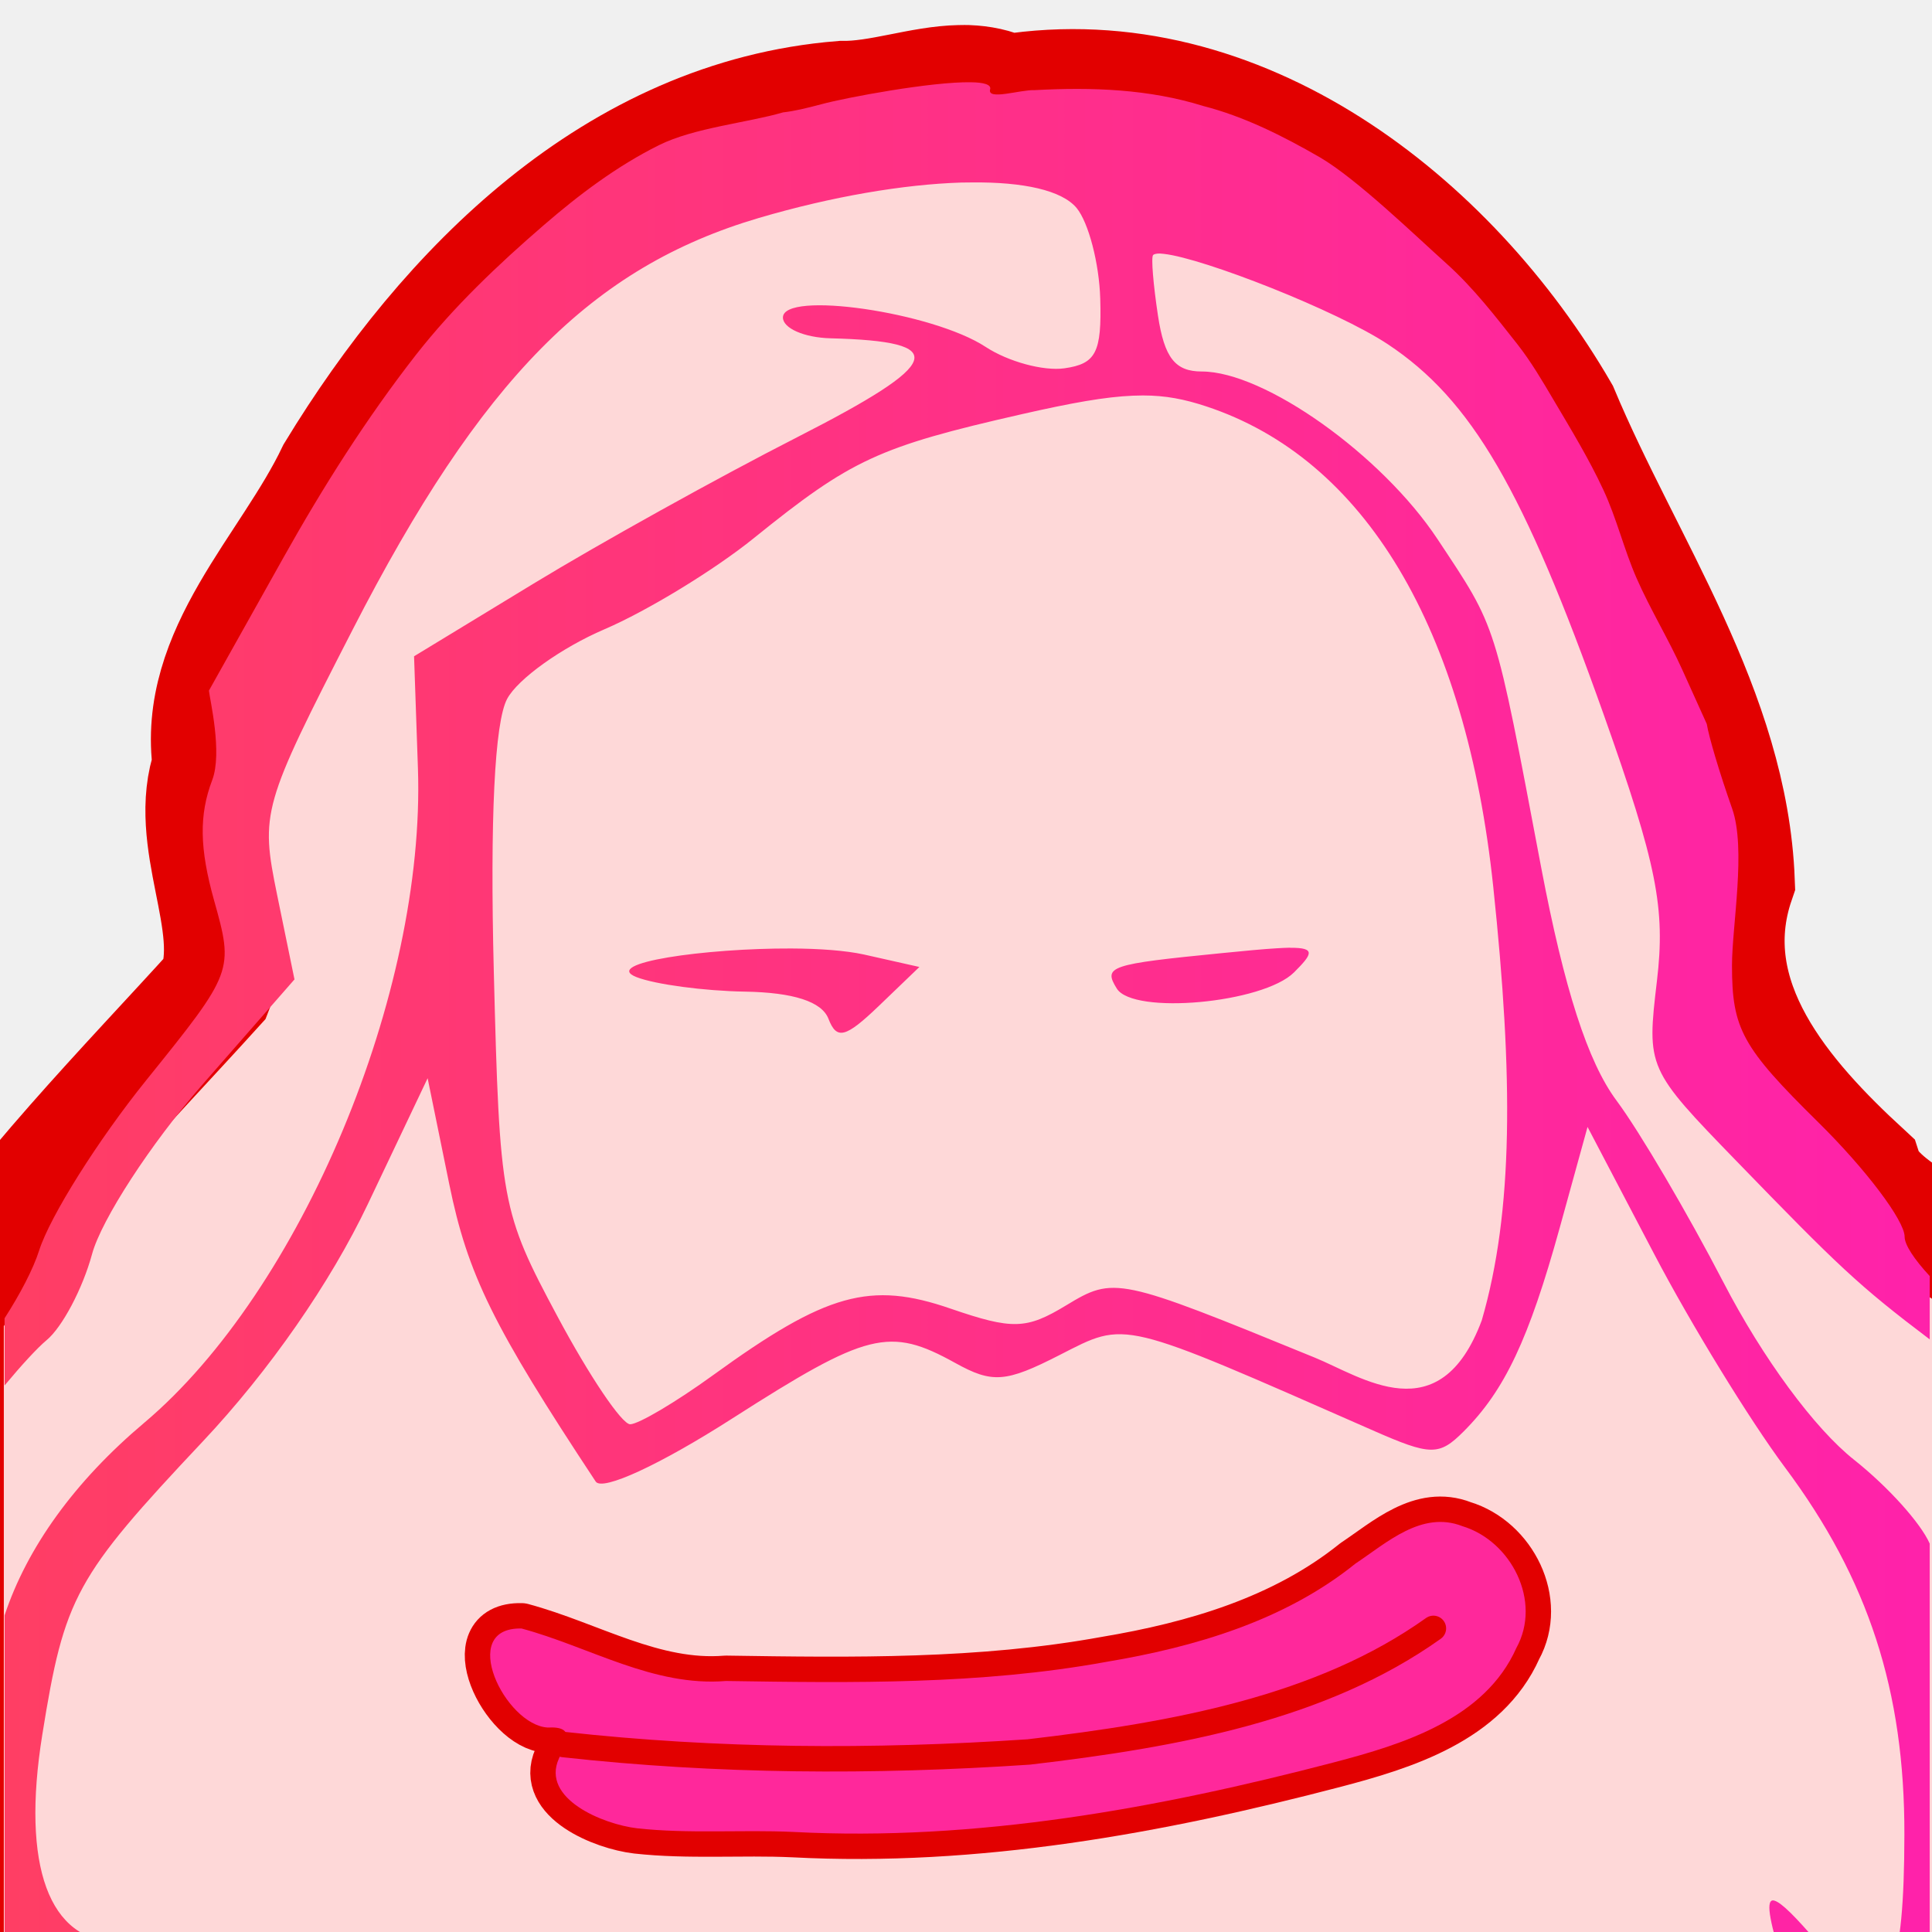
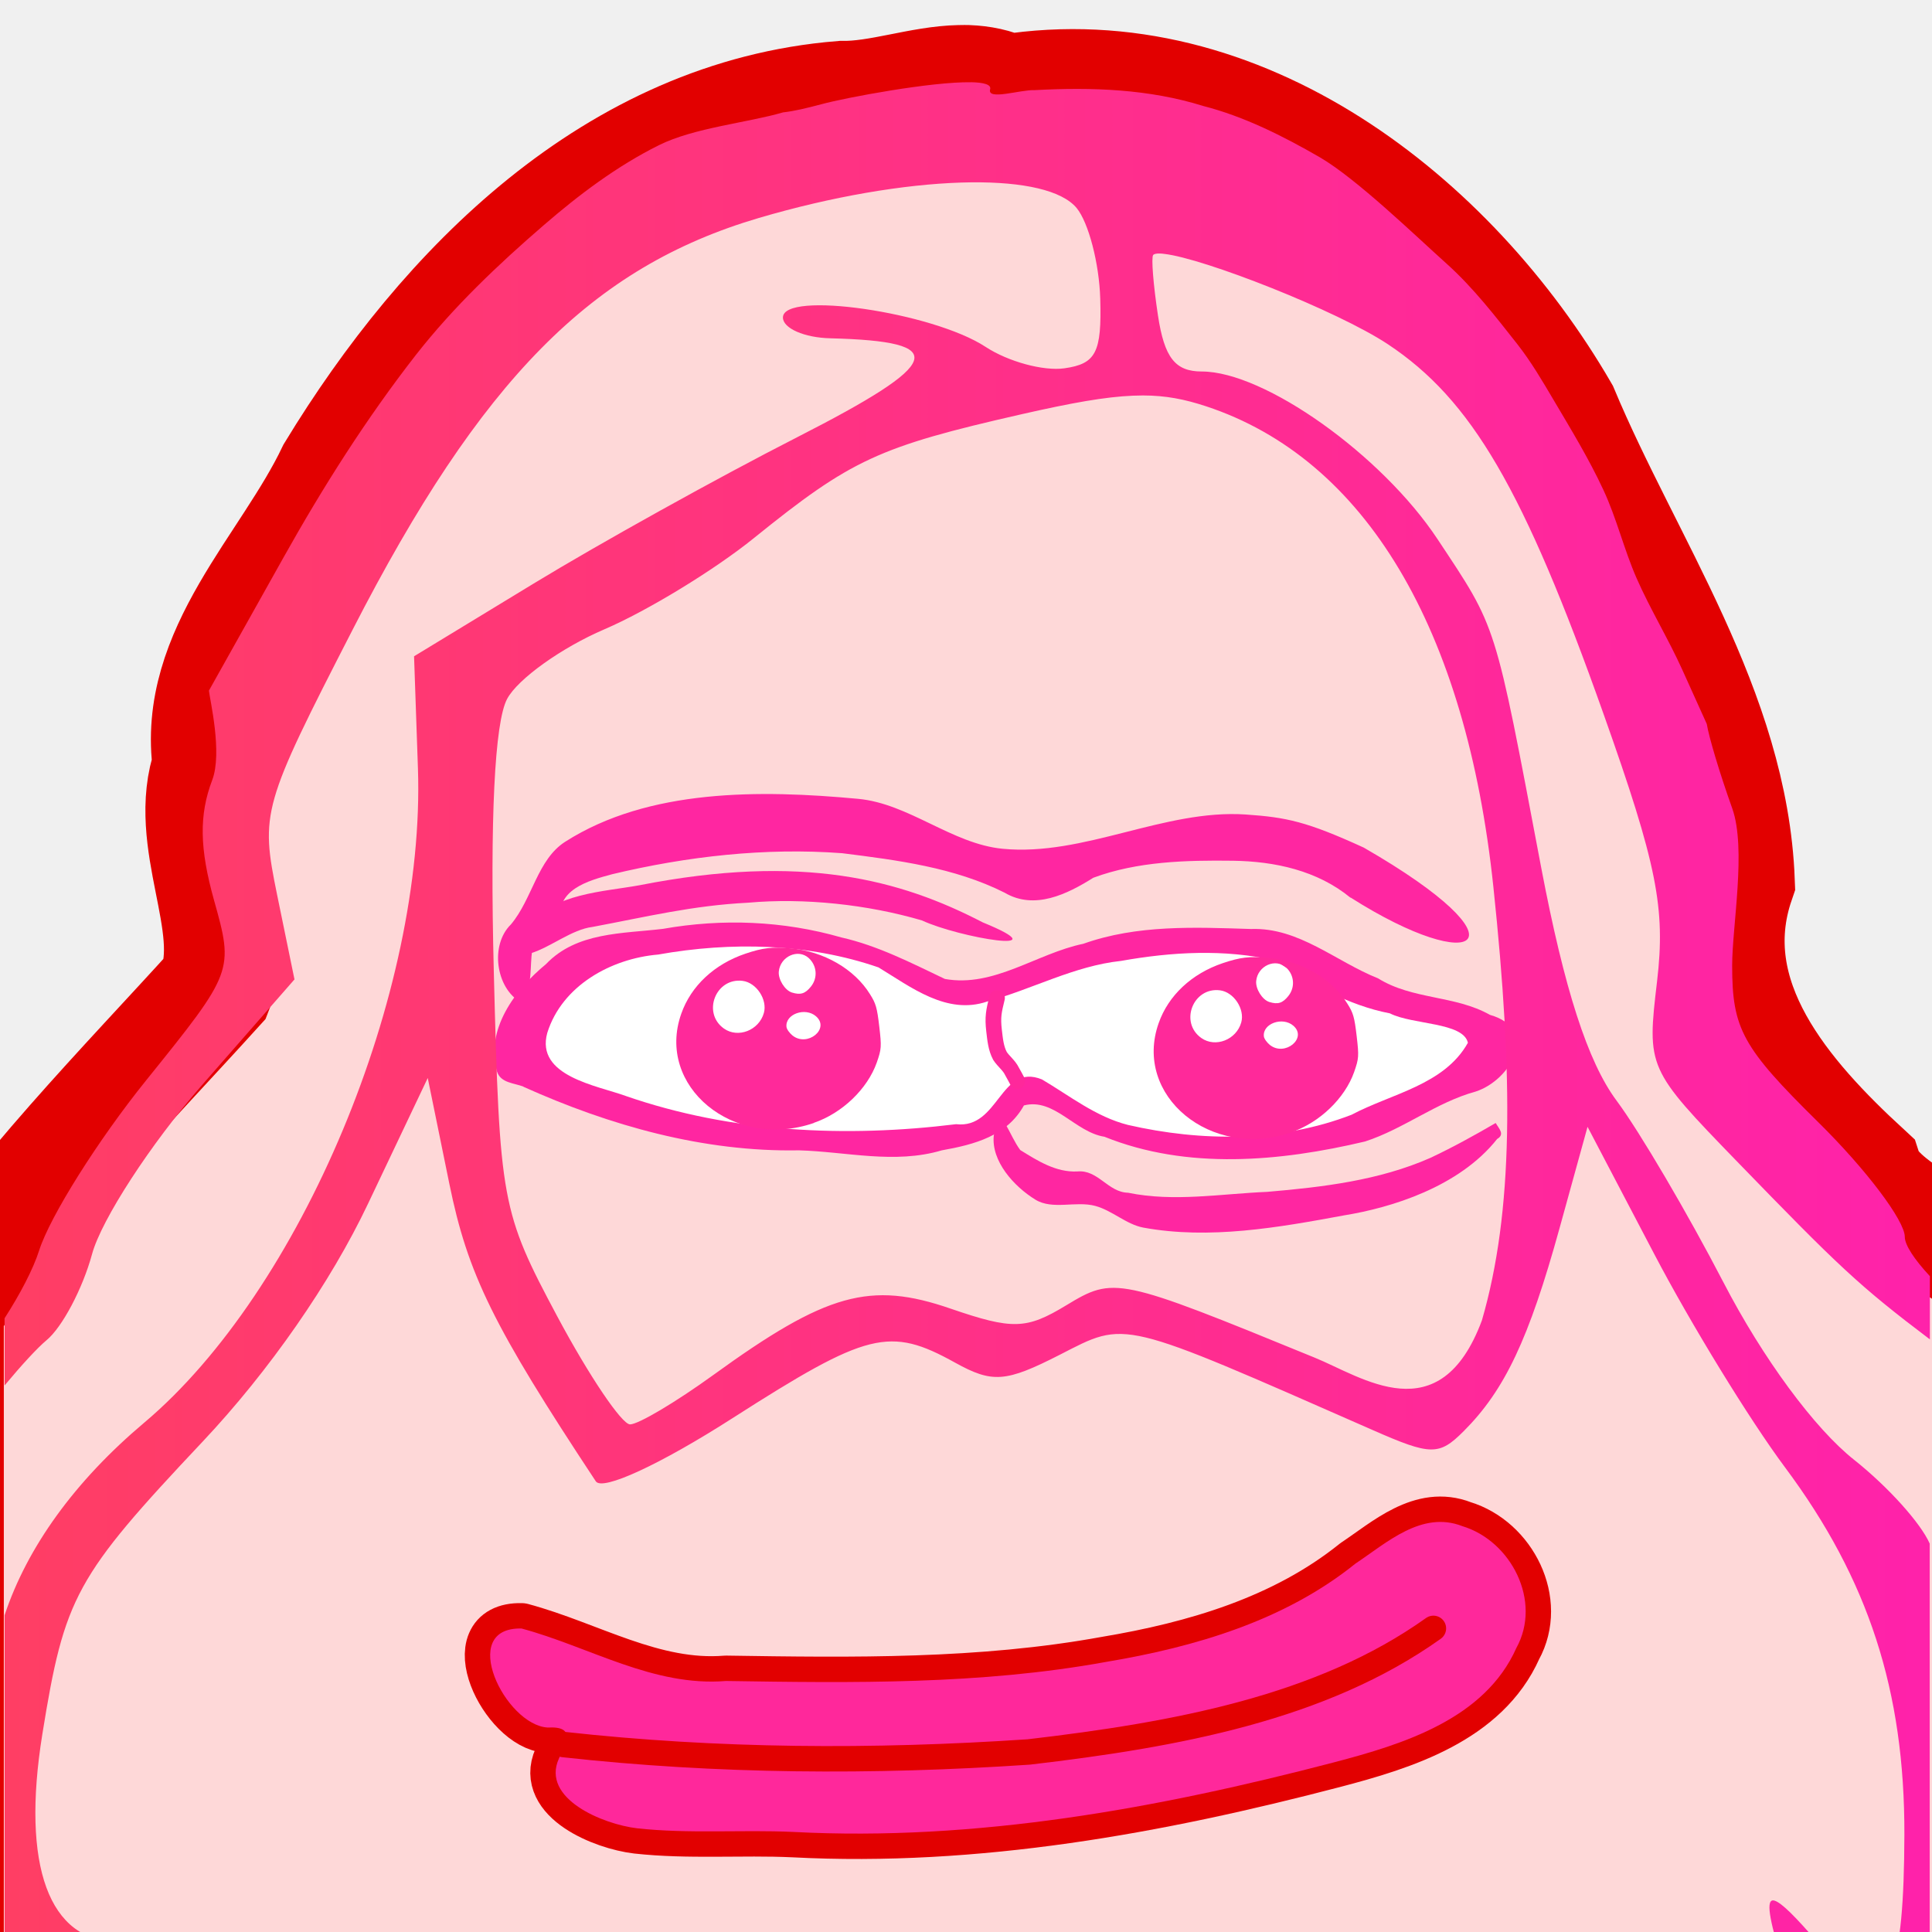
<svg xmlns="http://www.w3.org/2000/svg" xmlns:xlink="http://www.w3.org/1999/xlink" width="64" height="64" viewBox="0 0 16.933 16.933" xml:space="preserve" version="1.1" id="svg16">
  <defs id="defs8">
    <linearGradient id="a">
      <stop style="stop-color:#f60;stop-opacity:1" offset="0" id="stop2" />
      <stop style="stop-color:#f0f;stop-opacity:1" offset="1" id="stop4" />
    </linearGradient>
    <linearGradient xlink:href="#a" id="b" x1="9.911" y1="27.725" x2="19.257" y2="36.005" gradientUnits="userSpaceOnUse" gradientTransform="matrix(1.402532,0,0,1.402532,-12.46575,-36.61745)" />
    <linearGradient xlink:href="#a" id="linearGradient6994-4" x1="-15.235" y1="8.133" x2="0.877" y2="8.133" gradientUnits="userSpaceOnUse" gradientTransform="matrix(3.802651,0,0,3.802651,33.92698,-0.5369261)" />
  </defs>
  <path id="path23406-8" style="fill:#ffd5d5;fill-opacity:0.904;stroke:#e20000;stroke-width:1.017;stroke-dasharray:none;stroke-opacity:1" d="m 17.457,17.247 v -6.11 C 17.211,10.891 16.457,10.619 16.342,10.273 15.639,9.626 14.867,8.758 15.222,7.725 15.165,6.231 14.242,4.95 13.68,3.608 12.709,1.934 10.866,0.486 8.83,0.809 8.718,0.755 8.601,0.733 8.481,0.728 8.459,0.728 8.436,0.727 8.413,0.728 8.072,0.735 7.709,0.872 7.378,0.867 5.397,1.026 3.912,2.528 2.932,4.139 2.531,4.979 1.706,5.72 1.847,6.705 1.614,7.356 2.107,8.103 1.888,8.659 1.13,9.496 0.115,10.522 -0.475,11.474 v 5.773" />
-   <path id="path3018-5" style="fill:url(#linearGradient6994-4);fill-opacity:1;stroke-width:0.151" d="M 8.508 0.721 C 8.167 0.715 7.419 0.854 7.201 0.913 C 7.073 0.947 6.963 0.974 6.863 0.985 C 6.556 1.075 6.084 1.119 5.776 1.272 C 5.408 1.455 5.075 1.706 4.764 1.975 C 4.363 2.321 3.975 2.69 3.648 3.107 C 3.211 3.667 2.829 4.271 2.482 4.891 L 1.831 6.053 C 1.839 6.13 1.951 6.598 1.86 6.837 C 1.744 7.142 1.749 7.435 1.875 7.887 C 2.05 8.51 2.047 8.518 1.283 9.466 C 0.86 9.99 0.437 10.663 0.343 10.96 C 0.291 11.123 0.177 11.341 0.04 11.554 L 0.04 12.143 C 0.188 11.965 0.327 11.814 0.407 11.747 C 0.545 11.634 0.725 11.293 0.807 10.991 C 0.889 10.689 1.322 10.023 1.769 9.512 L 2.581 8.584 L 2.429 7.844 C 2.281 7.121 2.297 7.065 3.09 5.52 C 4.217 3.323 5.186 2.342 6.652 1.91 C 7.295 1.721 7.922 1.616 8.423 1.6 C 8.454 1.599 8.485 1.599 8.515 1.599 L 8.516 1.599 C 8.97 1.594 9.307 1.668 9.436 1.823 C 9.54 1.949 9.634 2.307 9.643 2.617 C 9.657 3.089 9.606 3.189 9.329 3.228 C 9.146 3.254 8.836 3.17 8.638 3.04 C 8.173 2.735 6.862 2.545 6.862 2.783 C 6.862 2.877 7.049 2.959 7.278 2.965 C 8.333 2.992 8.271 3.177 6.985 3.833 C 6.293 4.186 5.255 4.763 4.678 5.114 L 3.629 5.752 L 3.663 6.736 C 3.73 8.704 2.639 11.311 1.264 12.47 C 0.654 12.984 0.238 13.562 0.04 14.158 L 0.04 17.247 L 1.315 17.247 C 1.369 17.054 1.309 17.021 1.039 17.021 C 0.429 17.021 0.185 16.356 0.371 15.202 C 0.565 13.994 0.658 13.823 1.777 12.634 C 2.358 12.017 2.897 11.242 3.225 10.551 L 3.748 9.45 L 3.937 10.376 C 4.099 11.171 4.321 11.623 5.221 12.985 C 5.278 13.072 5.783 12.839 6.42 12.431 C 7.603 11.674 7.795 11.626 8.371 11.945 C 8.697 12.126 8.814 12.118 9.287 11.876 C 9.879 11.575 9.799 11.555 12.033 12.537 C 12.54 12.76 12.613 12.761 12.828 12.546 C 13.188 12.186 13.399 11.739 13.669 10.765 L 13.914 9.877 L 14.498 10.991 C 14.819 11.604 15.335 12.446 15.645 12.862 C 16.376 13.842 16.694 14.821 16.691 16.081 C 16.69 16.676 16.657 17.056 16.576 17.247 L 16.913 17.247 L 16.913 13.529 C 16.834 13.349 16.548 13.031 16.251 12.795 C 15.903 12.52 15.449 11.903 15.105 11.239 C 14.791 10.634 14.37 9.917 14.168 9.646 C 13.916 9.307 13.711 8.671 13.508 7.605 C 13.096 5.429 13.125 5.519 12.599 4.725 C 12.11 3.987 11.083 3.256 10.533 3.256 C 10.3 3.256 10.205 3.136 10.149 2.766 C 10.108 2.495 10.088 2.257 10.106 2.236 C 10.115 2.226 10.136 2.222 10.166 2.222 L 10.167 2.222 C 10.177 2.223 10.188 2.224 10.2 2.225 C 10.548 2.263 11.719 2.723 12.162 3.016 C 12.897 3.503 13.353 4.285 14.056 6.264 C 14.522 7.577 14.598 7.96 14.522 8.599 C 14.432 9.359 14.436 9.369 15.222 10.179 C 16.109 11.094 16.286 11.265 16.913 11.739 L 16.913 11.184 C 16.778 11.038 16.693 10.911 16.693 10.839 C 16.693 10.698 16.352 10.246 15.936 9.836 C 15.269 9.179 15.18 9.018 15.18 8.462 C 15.18 8.116 15.306 7.439 15.181 7.086 C 15.07 6.771 14.978 6.461 14.959 6.345 L 14.744 5.869 C 14.621 5.597 14.464 5.341 14.344 5.068 C 14.233 4.815 14.169 4.542 14.052 4.292 C 13.925 4.019 13.768 3.762 13.615 3.503 C 13.517 3.337 13.419 3.17 13.3 3.018 C 13.107 2.773 12.914 2.523 12.682 2.314 C 12.402 2.063 11.89 1.566 11.565 1.377 C 11.244 1.192 10.905 1.021 10.546 0.929 C 10.069 0.78 9.569 0.763 9.068 0.79 C 8.943 0.785 8.65 0.883 8.678 0.783 L 8.678 0.783 C 8.69 0.741 8.621 0.722 8.508 0.721 z M 10.017 3.466 C 10.217 3.466 10.382 3.499 10.57 3.561 C 11.963 4.02 12.849 5.504 13.088 7.776 C 13.264 9.446 13.264 10.618 12.987 11.572 C 12.618 12.562 11.936 12.066 11.519 11.897 C 9.795 11.192 9.765 11.186 9.344 11.441 C 8.996 11.652 8.875 11.656 8.333 11.47 C 7.627 11.226 7.243 11.333 6.252 12.051 C 5.924 12.289 5.595 12.483 5.523 12.483 C 5.45 12.483 5.164 12.058 4.886 11.538 C 4.394 10.619 4.379 10.536 4.328 8.517 C 4.294 7.177 4.335 6.329 4.445 6.125 C 4.538 5.951 4.921 5.677 5.296 5.516 C 5.672 5.355 6.263 4.995 6.609 4.715 C 7.461 4.027 7.699 3.916 8.956 3.63 C 9.391 3.531 9.687 3.478 9.929 3.468 C 9.959 3.467 9.988 3.466 10.017 3.466 z M 11.308 8.306 C 11.276 8.307 11.237 8.308 11.193 8.311 C 11.075 8.318 10.915 8.333 10.705 8.354 C 9.724 8.451 9.667 8.469 9.788 8.664 C 9.932 8.897 11.071 8.793 11.342 8.522 C 11.5 8.364 11.538 8.305 11.308 8.307 L 11.308 8.306 z M 6.934 8.313 C 6.185 8.31 5.262 8.44 5.579 8.564 C 5.743 8.628 6.17 8.685 6.526 8.691 C 6.955 8.698 7.203 8.779 7.261 8.929 C 7.333 9.116 7.41 9.097 7.703 8.816 L 8.058 8.475 L 7.573 8.366 C 7.414 8.331 7.184 8.314 6.934 8.313 z M 15.537 16.656 C 15.472 16.662 15.519 16.874 15.637 17.247 L 16.142 17.247 C 16.079 17.189 16.009 17.117 15.932 17.027 C 15.739 16.802 15.614 16.675 15.551 16.658 C 15.546 16.656 15.541 16.656 15.537 16.656 z " />
+   <g id="g16499" transform="matrix(1.294954,0,0,1.294954,-34.87946,0.1601485)">
+     <path style="fill:#ff26a1;fill-opacity:1;stroke:none;stroke-width:0.106;stroke-linecap:round;stroke-linejoin:round;stroke-dasharray:none;stroke-opacity:1;paint-order:normal;stop-color:#000000" d="m 30.478,7.232 c 0.585,0.263 1.218,0.442 1.864,0.43 0.322,0.009 0.648,0.095 0.967,6.4e-5 0.221,-0.039 0.442,-0.098 0.556,-0.304 0.205,-0.053 0.346,0.181 0.545,0.212 0.56,0.226 1.19,0.168 1.764,0.032 0.262,-0.085 0.482,-0.265 0.749,-0.338 0.239,-0.078 0.433,-0.423 0.096,-0.519 C 36.784,6.612 36.494,6.643 36.262,6.498 35.977,6.385 35.726,6.152 35.402,6.164 35.021,6.152 34.632,6.134 34.267,6.264 33.952,6.329 33.662,6.562 33.33,6.502 33.103,6.394 32.877,6.277 32.629,6.221 32.236,6.108 31.823,6.092 31.422,6.163 c -0.275,0.033 -0.585,0.021 -0.792,0.239 -0.209,0.172 -0.413,0.443 -0.331,0.728 0.026,0.077 0.116,0.076 0.179,0.101 z" id="path4607" />
+     <path id="path4551" style="fill:#ff26a1;fill-opacity:1;stroke:none;stroke-width:0.106;stroke-linecap:round;stroke-linejoin:round;stroke-dasharray:none;stroke-opacity:1;paint-order:normal;stop-color:#000000" d="m 31.262,5.868 c -0.241,0.044 -0.584,0.055 -0.734,0.268 -0.037,0.053 0,0.192 0,0.192 0.134,-0.041 0.277,-0.161 0.417,-0.178 0.368,-0.069 0.676,-0.145 1.053,-0.164 0.38,-0.034 0.809,0.012 1.177,0.12 0.25,0.117 0.956,0.236 0.411,0.013 C 33.031,5.831 32.369,5.65 31.262,5.868 Z" />
+     <path style="fill:#ffffff;stroke:none;stroke-width:0.1;stroke-linecap:round;stroke-linejoin:round;stroke-dasharray:none;stroke-opacity:1;paint-order:normal;stop-color:#000000" d="m 30.639,6.867 c 0.1,-0.32 0.432,-0.503 0.75,-0.53 0.493,-0.088 1.017,-0.077 1.492,0.087 0.219,0.133 0.462,0.324 0.735,0.231 0.305,-0.083 0.588,-0.241 0.906,-0.275 0.343,-0.061 0.7,-0.082 1.042,-0.003 0.241,0.155 0.492,0.303 0.778,0.358 0.153,0.078 0.496,0.059 0.528,0.199 C 36.71,7.22 36.352,7.278 36.083,7.421 35.602,7.607 35.066,7.604 34.569,7.49 34.352,7.435 34.175,7.293 33.987,7.182 33.704,7.068 33.697,7.519 33.406,7.485 32.66,7.577 31.885,7.542 31.17,7.294 30.975,7.223 30.558,7.16 30.639,6.867 Z" id="path885" />
+     <path d="m 32.443,7.476 c 0.193,-0.066 0.363,-0.23 0.426,-0.408 0.032,-0.092 0.033,-0.107 0.017,-0.244 -0.015,-0.128 -0.023,-0.156 -0.063,-0.219 -0.105,-0.17 -0.313,-0.29 -0.537,-0.31 -0.126,-0.011 -0.187,-0.004 -0.306,0.036 -0.21,0.071 -0.368,0.218 -0.434,0.406 -0.174,0.491 0.354,0.927 0.897,0.74 z M 32.3,6.886 c -0.021,-0.017 -0.04,-0.043 -0.042,-0.059 -0.01,-0.087 0.127,-0.136 0.2,-0.072 0.096,0.084 -0.058,0.21 -0.159,0.13 z m -0.465,-0.048 c -0.15,-0.106 -0.056,-0.346 0.126,-0.323 0.094,0.012 0.169,0.127 0.144,0.217 -0.033,0.118 -0.175,0.173 -0.27,0.106 z m 0.46,-0.244 c -0.048,-0.015 -0.094,-0.089 -0.089,-0.142 0.01,-0.103 0.131,-0.157 0.203,-0.091 0.055,0.051 0.062,0.133 0.015,0.192 -0.039,0.049 -0.071,0.059 -0.129,0.041 z" style="fill:#ff299a;fill-opacity:1;stroke-width:0.014" id="path796" />
+     <path d="m 35.674,7.54 c 0.193,-0.066 0.363,-0.23 0.426,-0.408 0.032,-0.092 0.033,-0.107 0.017,-0.244 -0.015,-0.128 -0.023,-0.156 -0.063,-0.219 -0.105,-0.17 -0.313,-0.29 -0.537,-0.31 -0.126,-0.011 -0.187,-0.004 -0.306,0.036 -0.21,0.071 -0.368,0.218 -0.434,0.406 -0.174,0.491 0.354,0.927 0.897,0.74 z m -0.143,-0.59 c -0.021,-0.017 -0.04,-0.043 -0.042,-0.059 -0.01,-0.087 0.127,-0.136 0.2,-0.072 0.096,0.084 -0.058,0.21 -0.159,0.13 z m -0.465,-0.048 c -0.15,-0.106 -0.056,-0.346 0.126,-0.323 0.094,0.012 0.169,0.127 0.144,0.217 -0.033,0.118 -0.175,0.173 -0.27,0.106 z m 0.46,-0.244 c -0.048,-0.015 -0.094,-0.089 -0.089,-0.142 0.01,-0.103 0.131,-0.157 0.203,-0.091 0.055,0.051 0.062,0.133 0.015,0.192 -0.039,0.049 -0.071,0.059 -0.129,0.041 z" style="fill:#ff299a;fill-opacity:1;stroke-width:0.014" id="path796-6" />
+     <path style="fill:none;stroke:#ff289b;stroke-width:0.106;stroke-linecap:round;stroke-linejoin:round;stroke-dasharray:none;stroke-opacity:1;paint-order:markers stroke fill;stop-color:#000000" d="m 33.683,6.631 c -0.022,0.09 -0.031,0.128 -0.02,0.222 0.007,0.058 0.012,0.118 0.04,0.17 0.024,0.037 0.062,0.064 0.081,0.104 0.013,0.022 0.024,0.044 0.036,0.066" id="path4547" />
+     <path style="fill:#ff26a1;fill-opacity:1;stroke:none;stroke-width:0.106;stroke-linecap:round;stroke-linejoin:round;stroke-dasharray:none;stroke-opacity:1;paint-order:normal;stop-color:#000000" d="M 36.075,5.952 C 35.851,5.768 35.563,5.706 35.28,5.702 c -0.316,-0.004 -0.646,0.004 -0.945,0.115 -0.177,0.111 -0.398,0.221 -0.601,0.101 -0.34,-0.171 -0.726,-0.22 -1.099,-0.267 -0.521,-0.039 -1.049,0.021 -1.556,0.142 -0.167,0.045 -0.384,0.104 -0.35,0.321 -0.315,0.041 -0.119,0.404 -0.272,0.544 -0.166,-0.096 -0.207,-0.386 -0.064,-0.525 0.146,-0.174 0.179,-0.44 0.368,-0.56 0.563,-0.359 1.317,-0.352 1.982,-0.29 0.344,0.032 0.635,0.305 0.978,0.338 0.551,0.053 1.093,-0.269 1.645,-0.232 0.276,0.019 0.412,0.047 0.799,0.224 1.136,0.654 0.768,0.883 -0.089,0.338 z" id="path4315" />
+     <path style="fill:#ff26a1;fill-opacity:1;stroke:none;stroke-width:0.106;stroke-linecap:round;stroke-linejoin:round;stroke-dasharray:none;stroke-opacity:1;paint-order:normal;stop-color:#000000" d="m 33.74,7.484 c 0.034,0.058 0.061,0.123 0.1,0.176 0.118,0.073 0.242,0.152 0.386,0.145 0.141,-0.014 0.207,0.141 0.344,0.144 0.311,0.064 0.629,0.007 0.942,-0.006 0.375,-0.032 0.757,-0.077 1.104,-0.23 0.151,-0.071 0.298,-0.152 0.442,-0.236 0.022,0.038 0.064,0.077 0.01,0.108 -0.258,0.326 -0.72,0.466 -1.035,0.517 -0.448,0.083 -0.913,0.165 -1.36,0.083 C 34.557,8.163 34.463,8.069 34.347,8.038 34.216,8.003 34.059,8.067 33.943,7.996 33.796,7.906 33.643,7.734 33.661,7.562 c 0.004,-0.037 0.052,-0.052 0.079,-0.079 z" id="path4516" />
+   </g>
+   <path id="path3018-5" style="fill:url(#linearGradient6994-4);fill-opacity:1;stroke-width:0.151" d="M 8.508,0.721 C 8.167,0.715 7.419,0.854 7.201,0.913 7.073,0.947 6.963,0.974 6.863,0.985 6.556,1.075 6.084,1.119 5.776,1.272 5.408,1.455 5.075,1.706 4.764,1.975 4.363,2.321 3.975,2.69 3.648,3.107 3.211,3.667 2.829,4.271 2.482,4.891 L 1.831,6.053 c 0.008,0.078 0.12,0.545 0.029,0.784 -0.116,0.305 -0.111,0.598 0.015,1.05 C 2.05,8.51 2.047,8.518 1.283,9.466 0.86,9.99 0.437,10.663 0.343,10.96 0.291,11.123 0.177,11.341 0.04,11.554 v 0.589 C 0.188,11.965 0.327,11.814 0.407,11.747 0.545,11.634 0.725,11.293 0.807,10.991 0.889,10.689 1.322,10.023 1.769,9.512 L 2.581,8.584 2.429,7.844 C 2.281,7.121 2.297,7.065 3.09,5.52 4.217,3.323 5.186,2.342 6.652,1.91 7.295,1.721 7.922,1.616 8.423,1.6 c 0.031,-9.675e-4 0.062,-0.001 0.092,-0.002 h 5.167e-4 C 8.97,1.594 9.307,1.668 9.436,1.823 9.54,1.949 9.634,2.307 9.643,2.617 9.657,3.089 9.606,3.189 9.329,3.228 9.146,3.254 8.836,3.17 8.638,3.04 8.173,2.735 6.862,2.545 6.862,2.783 c 0,0.094 0.187,0.177 0.416,0.182 1.055,0.027 0.993,0.212 -0.293,0.868 C 6.293,4.186 5.255,4.763 4.678,5.114 l -1.049,0.638 0.034,0.983 c 0.067,1.968 -1.024,4.575 -2.399,5.734 -0.61,0.514 -1.026,1.092 -1.224,1.688 v 3.089 H 1.315 c 0.054,-0.193 -0.006,-0.226 -0.276,-0.226 -0.61,0 -0.854,-0.665 -0.668,-1.82 0.195,-1.208 0.287,-1.378 1.407,-2.567 0.581,-0.617 1.12,-1.392 1.448,-2.084 l 0.523,-1.101 0.189,0.926 c 0.162,0.795 0.384,1.247 1.284,2.609 0.057,0.087 0.562,-0.146 1.199,-0.554 1.183,-0.757 1.375,-0.805 1.95,-0.486 0.327,0.181 0.443,0.173 0.917,-0.069 0.591,-0.302 0.511,-0.321 2.746,0.661 0.507,0.223 0.579,0.224 0.794,0.009 0.36,-0.36 0.572,-0.807 0.841,-1.781 l 0.245,-0.887 0.584,1.114 c 0.321,0.613 0.837,1.455 1.147,1.871 0.731,0.981 1.049,1.959 1.046,3.219 -0.002,0.595 -0.034,0.975 -0.115,1.166 h 0.337 V 13.529 C 16.834,13.349 16.548,13.031 16.251,12.795 15.903,12.52 15.449,11.903 15.105,11.239 14.791,10.634 14.37,9.917 14.168,9.646 13.916,9.307 13.711,8.671 13.508,7.605 13.096,5.429 13.125,5.519 12.599,4.725 12.11,3.987 11.083,3.256 10.533,3.256 c -0.233,0 -0.328,-0.121 -0.384,-0.491 -0.041,-0.27 -0.06,-0.509 -0.042,-0.53 0.009,-0.01 0.029,-0.014 0.06,-0.013 h 5.16e-4 c 0.01,2.548e-4 0.021,0.001 0.034,0.003 0.348,0.038 1.518,0.498 1.961,0.791 0.735,0.487 1.192,1.269 1.894,3.248 0.466,1.313 0.542,1.696 0.467,2.335 -0.09,0.76 -0.086,0.769 0.7,1.58 0.887,0.915 1.064,1.086 1.691,1.56 v -0.554 c -0.136,-0.146 -0.22,-0.273 -0.22,-0.345 0,-0.142 -0.341,-0.593 -0.757,-1.003 -0.667,-0.657 -0.756,-0.819 -0.756,-1.374 0,-0.346 0.126,-1.023 0.001,-1.377 C 15.07,6.771 14.978,6.461 14.959,6.345 L 14.744,5.869 C 14.621,5.597 14.464,5.341 14.344,5.068 14.233,4.815 14.169,4.542 14.052,4.292 13.925,4.019 13.768,3.762 13.615,3.503 13.517,3.337 13.419,3.17 13.3,3.018 13.107,2.773 12.914,2.523 12.682,2.314 12.402,2.063 11.89,1.566 11.565,1.377 11.244,1.192 10.905,1.021 10.546,0.929 10.069,0.78 9.569,0.763 9.068,0.79 8.943,0.785 8.65,0.883 8.678,0.783 v -5.1677e-4 c 0.012,-0.042 -0.057,-0.06 -0.171,-0.062 z M 10.017,3.466 c 0.2,1.599e-4 0.366,0.033 0.554,0.095 1.393,0.46 2.279,1.943 2.518,4.215 0.176,1.67 0.176,2.843 -0.101,3.797 -0.369,0.99 -1.051,0.494 -1.468,0.325 C 9.795,11.192 9.765,11.186 9.344,11.441 8.996,11.652 8.875,11.656 8.333,11.47 7.627,11.226 7.243,11.333 6.252,12.051 c -0.329,0.238 -0.657,0.433 -0.73,0.433 -0.072,0 -0.359,-0.425 -0.637,-0.945 C 4.394,10.619 4.379,10.536 4.328,8.517 4.294,7.177 4.335,6.329 4.445,6.125 4.538,5.951 4.921,5.677 5.296,5.516 5.672,5.355 6.263,4.995 6.609,4.715 7.461,4.027 7.699,3.916 8.956,3.63 9.391,3.531 9.687,3.478 9.929,3.468 c 0.03,-0.001 0.059,-0.002 0.088,-0.002 z m 5.52,13.19 c -0.064,0.006 -0.017,0.217 0.101,0.591 h 0.505 c -0.063,-0.058 -0.133,-0.13 -0.21,-0.22 -0.193,-0.224 -0.318,-0.351 -0.381,-0.369 -0.005,-0.002 -0.01,-0.002 -0.014,-0.002 z" />
  <path style="fill:#ff289b;fill-opacity:1;stroke:#e20000;stroke-width:0.445;stroke-linecap:round;stroke-linejoin:round;stroke-dasharray:none;stroke-opacity:1;paint-order:markers stroke fill;stop-color:#000000" d="m 4.571,14.273 c 0.595,0.16 1.154,0.512 1.792,0.46 1.112,0.017 2.232,0.033 3.33,-0.167 0.777,-0.13 1.564,-0.36 2.187,-0.862 0.275,-0.183 0.581,-0.467 0.937,-0.328 0.429,0.13 0.699,0.659 0.473,1.068 -0.277,0.622 -0.991,0.843 -1.598,1.002 -1.544,0.404 -3.137,0.694 -4.739,0.61 -0.456,-0.021 -0.917,0.018 -1.37,-0.032 C 5.286,15.989 4.741,15.765 4.898,15.414 4.958,15.279 5.054,15.127 4.801,15.141 4.428,15.121 4.006,14.26 4.571,14.273 Z" id="path14397-9" />
  <path style="fill:none;fill-opacity:1;stroke:#e20000;stroke-width:0.223;stroke-linecap:round;stroke-linejoin:round;stroke-dasharray:none;stroke-opacity:1;paint-order:markers stroke fill;stop-color:#000000" d="m 4.939,15.29 c 1.346,0.149 2.708,0.157 4.078,0.065 1.291,-0.151 2.567,-0.385 3.546,-1.083" id="path14399-4" />
</svg>
